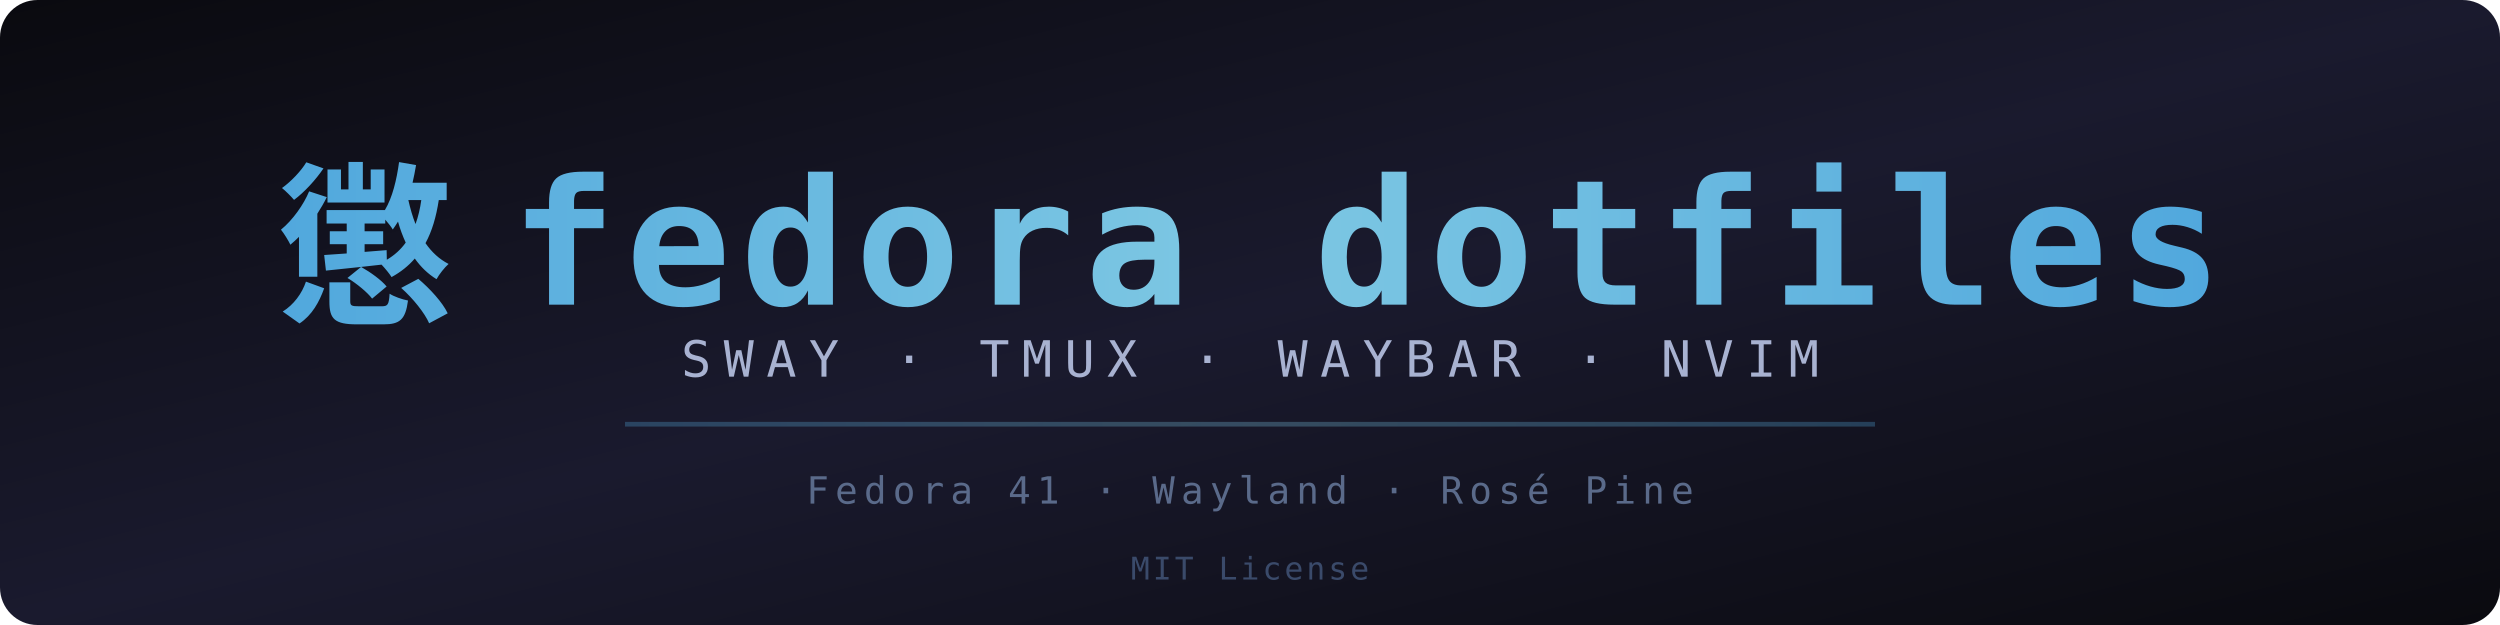
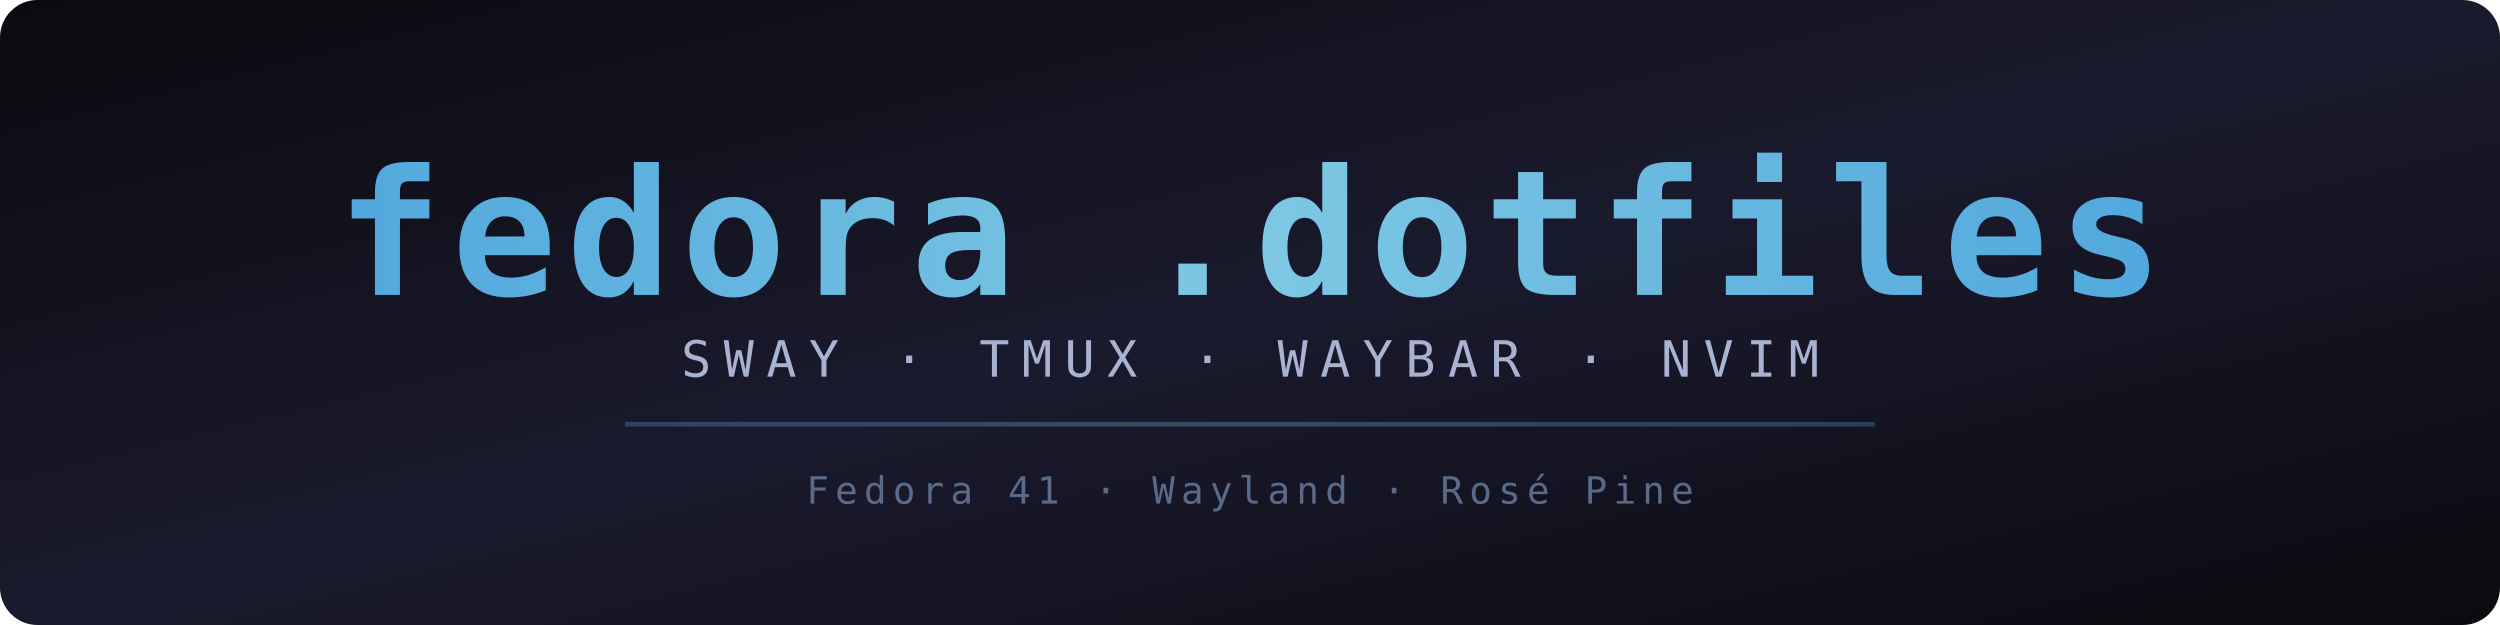
<svg xmlns="http://www.w3.org/2000/svg" width="800" height="200" viewBox="0 0 800 200">
  <defs>
    <linearGradient id="bg" x1="0%" y1="0%" x2="100%" y2="100%">
      <stop offset="0%" style="stop-color:#0a0a0f" />
      <stop offset="50%" style="stop-color:#1a1a2e" />
      <stop offset="100%" style="stop-color:#0a0a0f" />
    </linearGradient>
    <linearGradient id="accent" x1="0%" y1="0%" x2="100%" y2="0%">
      <stop offset="0%" style="stop-color:#51A8DD" />
      <stop offset="50%" style="stop-color:#7EC8E3" />
      <stop offset="100%" style="stop-color:#51A8DD" />
    </linearGradient>
  </defs>
  <rect width="800" height="200" fill="url(#bg)" rx="12" />
-   <text x="400" y="75" text-anchor="middle" dominant-baseline="central" font-family="'JetBrainsMono Nerd Font','Roboto Mono',monospace" font-size="56" font-weight="bold" fill="url(#accent)" letter-spacing="3">懲 fedora dotfiles</text>
+   <text x="400" y="75" text-anchor="middle" dominant-baseline="central" font-family="'JetBrainsMono Nerd Font','Roboto Mono',monospace" font-size="56" font-weight="bold" fill="url(#accent)" letter-spacing="3">fedora .dotfiles</text>
  <text x="400" y="115" text-anchor="middle" dominant-baseline="central" font-family="'JetBrainsMono Nerd Font','Roboto Mono',monospace" font-size="16" fill="#a8b2d1" letter-spacing="4">SWAY · TMUX · WAYBAR · NVIM</text>
  <rect x="200" y="135" width="400" height="1.5" fill="url(#accent)" opacity="0.3" />
  <text x="400" y="157" text-anchor="middle" dominant-baseline="central" font-family="'JetBrainsMono Nerd Font','Roboto Mono',monospace" font-size="12" fill="#5a6a8a" letter-spacing="2">Fedora 41 · Wayland · Rosé Pine</text>
-   <text x="400" y="182" text-anchor="middle" dominant-baseline="central" font-family="'JetBrainsMono Nerd Font','Roboto Mono',monospace" font-size="10" fill="#3a4a6a" letter-spacing="1">MIT License</text>
</svg>
